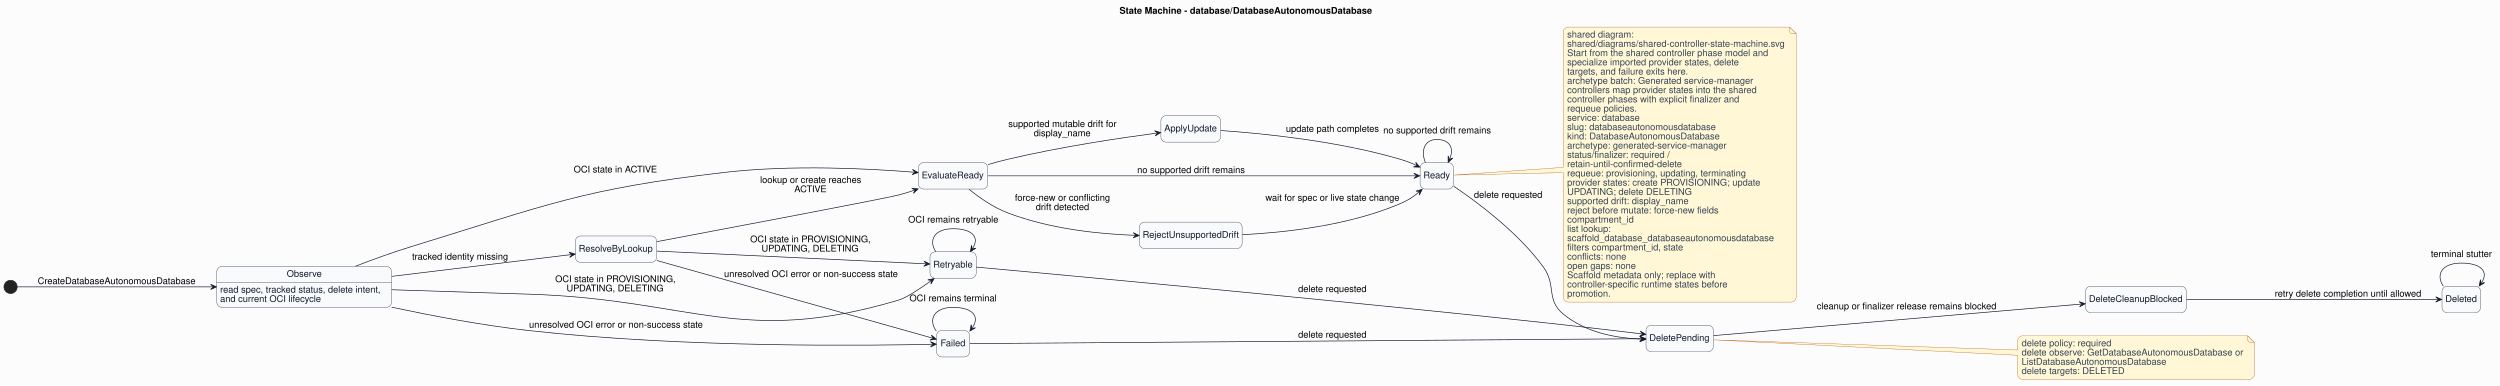
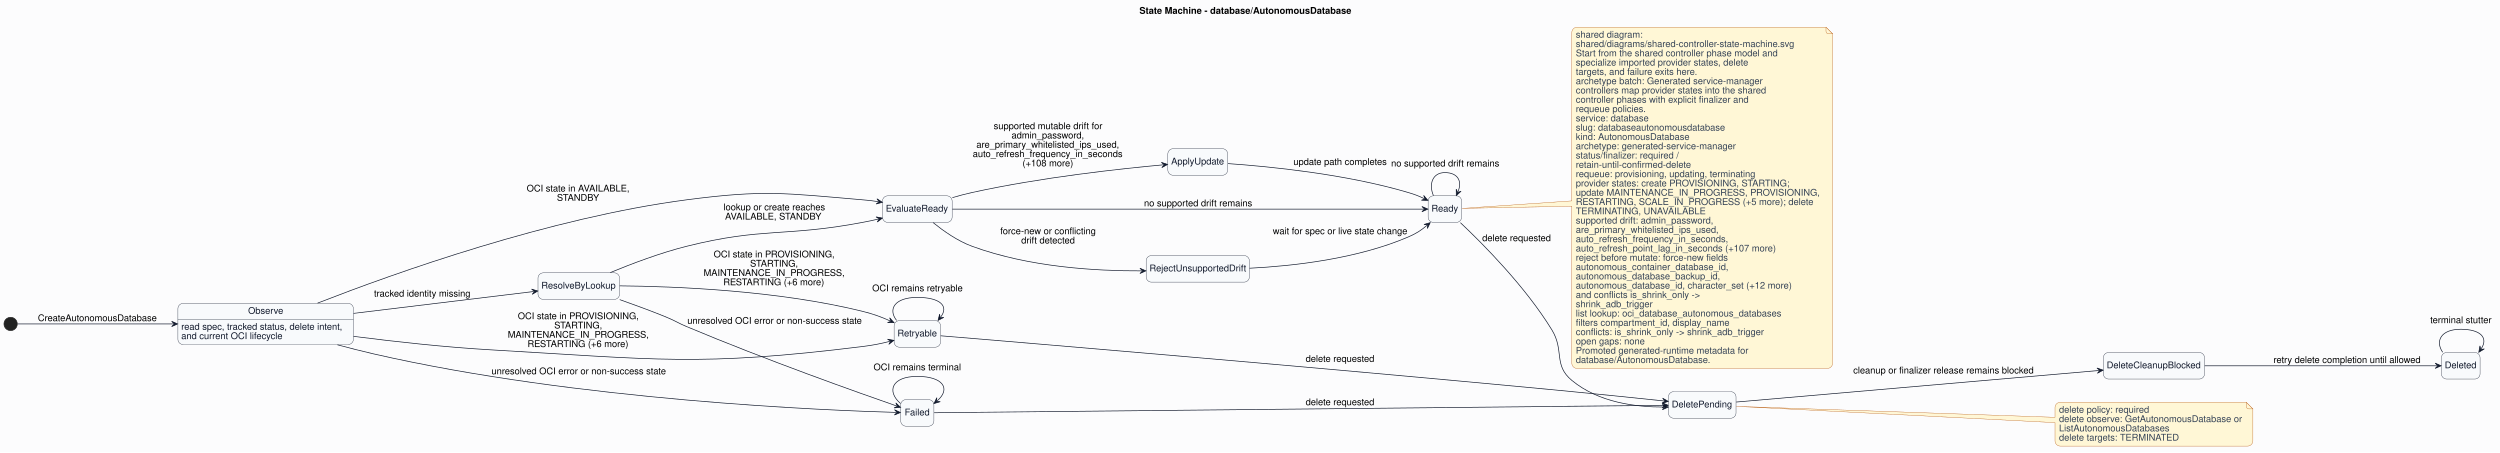
- <svg xmlns="http://www.w3.org/2000/svg" contentStyleType="text/css" data-diagram-type="STATE" height="583px" preserveAspectRatio="none" style="width:3782px;height:583px;background:#FCFCFD;" version="1.1" viewBox="0 0 3782 583" width="3782px" zoomAndPan="magnify">
+ <svg xmlns="http://www.w3.org/2000/svg" contentStyleType="text/css" data-diagram-type="STATE" height="681px" preserveAspectRatio="none" style="width:3766px;height:681px;background:#FCFCFD;" version="1.1" viewBox="0 0 3766 681" width="3766px" zoomAndPan="magnify">
  <defs />
  <g>
-     <rect fill="#FCFCFD" height="583" style="stroke:none;stroke-width:1;" width="3782" x="0" y="0" />
+     <rect fill="#FCFCFD" height="681" style="stroke:none;stroke-width:1;" width="3766" x="0" y="0" />
    <g class="title" data-source-line="10">
-       <text fill="#000000" font-family="Helvetica" font-size="14" font-weight="bold" lengthAdjust="spacing" textLength="381.992" x="1693.487" y="20.78">State Machine - database/DatabaseAutonomousDatabase</text>
-     </g>
-     <g>
-       <rect fill="#F8FAFC" height="62" rx="8" ry="8" style="stroke:#0F172A;stroke-width:0.5;" width="264.364" x="328" y="403" />
-       <line style="stroke:#0F172A;stroke-width:0.5;" x1="328" x2="592.364" y1="427" y2="427" />
-       <text fill="#0F172A" font-family="Helvetica" font-size="14" lengthAdjust="spacing" textLength="52.91" x="433.727" y="418.78">Observe</text>
-       <text fill="#0F172A" font-family="Helvetica" font-size="14" lengthAdjust="spacing" textLength="244.364" x="333" y="442.78">read spec, tracked status, delete intent,</text>
-       <text fill="#0F172A" font-family="Helvetica" font-size="14" lengthAdjust="spacing" textLength="153.282" x="333" y="456.78">and current OCI lifecycle</text>
-     </g>
-     <rect fill="#F8FAFC" height="40" rx="8" ry="8" style="stroke:#0F172A;stroke-width:0.5;" width="104.951" x="1389.36" y="246" />
-     <text fill="#0F172A" font-family="Helvetica" font-size="14" lengthAdjust="spacing" textLength="94.951" x="1394.36" y="269.78">EvaluateReady</text>
-     <rect fill="#F8FAFC" height="40" rx="8" ry="8" style="stroke:#0F172A;stroke-width:0.5;" width="50.469" x="2148.32" y="246" />
-     <text fill="#0F172A" font-family="Helvetica" font-size="14" lengthAdjust="spacing" textLength="40.469" x="2153.32" y="269.78">Ready</text>
-     <rect fill="#F8FAFC" height="40" rx="8" ry="8" style="stroke:#0F172A;stroke-width:0.5;" width="69.917" x="1406.88" y="381" />
-     <text fill="#0F172A" font-family="Helvetica" font-size="14" lengthAdjust="spacing" textLength="59.917" x="1411.88" y="404.78">Retryable</text>
-     <rect fill="#F8FAFC" height="40" rx="8" ry="8" style="stroke:#0F172A;stroke-width:0.5;" width="50" x="1416.84" y="500" />
-     <text fill="#0F172A" font-family="Helvetica" font-size="14" lengthAdjust="spacing" textLength="38.131" x="1422.775" y="523.78">Failed</text>
-     <rect fill="#F8FAFC" height="40" rx="8" ry="8" style="stroke:#0F172A;stroke-width:0.5;" width="122.848" x="870.44" y="357" />
-     <text fill="#0F172A" font-family="Helvetica" font-size="14" lengthAdjust="spacing" textLength="112.848" x="875.44" y="380.78">ResolveByLookup</text>
-     <rect fill="#F8FAFC" height="40" rx="8" ry="8" style="stroke:#0F172A;stroke-width:0.5;" width="155.51" x="1723.56" y="336" />
-     <text fill="#0F172A" font-family="Helvetica" font-size="14" lengthAdjust="spacing" textLength="145.51" x="1728.56" y="359.78">RejectUnsupportedDrift</text>
-     <rect fill="#F8FAFC" height="40" rx="8" ry="8" style="stroke:#0F172A;stroke-width:0.5;" width="90.165" x="1756.23" y="175" />
-     <text fill="#0F172A" font-family="Helvetica" font-size="14" lengthAdjust="spacing" textLength="80.165" x="1761.23" y="198.78">ApplyUpdate</text>
-     <rect fill="#F8FAFC" height="40" rx="8" ry="8" style="stroke:#0F172A;stroke-width:0.5;" width="101.848" x="2490.1" y="492" />
-     <text fill="#0F172A" font-family="Helvetica" font-size="14" lengthAdjust="spacing" textLength="91.848" x="2495.1" y="515.78">DeletePending</text>
-     <rect fill="#F8FAFC" height="40" rx="8" ry="8" style="stroke:#0F172A;stroke-width:0.5;" width="58.255" x="3694.26" y="433" />
-     <text fill="#0F172A" font-family="Helvetica" font-size="14" lengthAdjust="spacing" textLength="48.255" x="3699.26" y="456.78">Deleted</text>
-     <rect fill="#F8FAFC" height="40" rx="8" ry="8" style="stroke:#0F172A;stroke-width:0.5;" width="152.427" x="3155.05" y="433" />
-     <text fill="#0F172A" font-family="Helvetica" font-size="14" lengthAdjust="spacing" textLength="142.427" x="3160.05" y="456.78">DeleteCleanupBlocked</text>
-     <ellipse cx="16" cy="434" fill="#222222" rx="10" ry="10" style="stroke:#222222;stroke-width:1;" />
+       <text fill="#000000" font-family="Helvetica" font-size="14" font-weight="bold" lengthAdjust="spacing" textLength="319.737" x="1716.349" y="20.78">State Machine - database/AutonomousDatabase</text>
+     </g>
+     <g class="entity" data-qualified-name="observe" id="ent0002">
+       <rect fill="#F8FAFC" height="62" rx="8" ry="8" style="stroke:#0F172A;stroke-width:0.5;" width="264.364" x="268" y="457" />
+       <line style="stroke:#0F172A;stroke-width:0.5;" x1="268" x2="532.364" y1="481" y2="481" />
+       <text fill="#0F172A" font-family="Helvetica" font-size="14" lengthAdjust="spacing" textLength="52.91" x="373.727" y="472.78">Observe</text>
+       <text fill="#0F172A" font-family="Helvetica" font-size="14" lengthAdjust="spacing" textLength="244.364" x="273" y="496.78">read spec, tracked status, delete intent,</text>
+       <text fill="#0F172A" font-family="Helvetica" font-size="14" lengthAdjust="spacing" textLength="153.282" x="273" y="510.78">and current OCI lifecycle</text>
+     </g>
+     <rect fill="#F8FAFC" height="40" rx="8" ry="8" style="stroke:#0F172A;stroke-width:0.5;" width="104.951" x="1329.36" y="295" />
+     <text fill="#0F172A" font-family="Helvetica" font-size="14" lengthAdjust="spacing" textLength="94.951" x="1334.36" y="318.78">EvaluateReady</text>
+     <rect fill="#F8FAFC" height="40" rx="8" ry="8" style="stroke:#0F172A;stroke-width:0.5;" width="50.469" x="2151.32" y="295" />
+     <text fill="#0F172A" font-family="Helvetica" font-size="14" lengthAdjust="spacing" textLength="40.469" x="2156.32" y="318.78">Ready</text>
+     <rect fill="#F8FAFC" height="40" rx="8" ry="8" style="stroke:#0F172A;stroke-width:0.5;" width="69.917" x="1346.88" y="483" />
+     <text fill="#0F172A" font-family="Helvetica" font-size="14" lengthAdjust="spacing" textLength="59.917" x="1351.88" y="506.78">Retryable</text>
+     <rect fill="#F8FAFC" height="40" rx="8" ry="8" style="stroke:#0F172A;stroke-width:0.5;" width="50" x="1356.84" y="602" />
+     <text fill="#0F172A" font-family="Helvetica" font-size="14" lengthAdjust="spacing" textLength="38.131" x="1362.775" y="625.78">Failed</text>
+     <rect fill="#F8FAFC" height="40" rx="8" ry="8" style="stroke:#0F172A;stroke-width:0.5;" width="122.848" x="810.44" y="411" />
+     <text fill="#0F172A" font-family="Helvetica" font-size="14" lengthAdjust="spacing" textLength="112.848" x="815.44" y="434.78">ResolveByLookup</text>
+     <rect fill="#F8FAFC" height="40" rx="8" ry="8" style="stroke:#0F172A;stroke-width:0.5;" width="155.51" x="1726.56" y="385" />
+     <text fill="#0F172A" font-family="Helvetica" font-size="14" lengthAdjust="spacing" textLength="145.51" x="1731.56" y="408.78">RejectUnsupportedDrift</text>
+     <rect fill="#F8FAFC" height="40" rx="8" ry="8" style="stroke:#0F172A;stroke-width:0.5;" width="90.165" x="1759.23" y="224" />
+     <text fill="#0F172A" font-family="Helvetica" font-size="14" lengthAdjust="spacing" textLength="80.165" x="1764.23" y="247.78">ApplyUpdate</text>
+     <rect fill="#F8FAFC" height="40" rx="8" ry="8" style="stroke:#0F172A;stroke-width:0.5;" width="101.848" x="2513.3" y="590" />
+     <text fill="#0F172A" font-family="Helvetica" font-size="14" lengthAdjust="spacing" textLength="91.848" x="2518.3" y="613.78">DeletePending</text>
+     <rect fill="#F8FAFC" height="40" rx="8" ry="8" style="stroke:#0F172A;stroke-width:0.5;" width="58.255" x="3677.73" y="531" />
+     <text fill="#0F172A" font-family="Helvetica" font-size="14" lengthAdjust="spacing" textLength="48.255" x="3682.73" y="554.78">Deleted</text>
+     <rect fill="#F8FAFC" height="40" rx="8" ry="8" style="stroke:#0F172A;stroke-width:0.5;" width="152.427" x="3168.48" y="531" />
+     <text fill="#0F172A" font-family="Helvetica" font-size="14" lengthAdjust="spacing" textLength="142.427" x="3173.48" y="554.78">DeleteCleanupBlocked</text>
+     <g class="start_entity" data-qualified-name=".start." data-source-line="32" id="ent0002">
+       <ellipse cx="16" cy="488" fill="#222222" rx="10" ry="10" style="stroke:#222222;stroke-width:1;" />
+     </g>
    <g class="entity" data-qualified-name="GMN2" data-source-line="55" id="ent0003">
-       <path d="M2364.78,49 L2364.78,253.16 L2199.1,264.86 L2364.78,261.16 L2364.78,449 A8,8 0 0 0 2372.78,457 L2709.261,457 A8,8 0 0 0 2717.261,449 L2717.261,51 L2707.261,41 L2372.78,41 A8,8 0 0 0 2364.78,49" fill="#FFF7D6" style="stroke:#B45309;stroke-width:0.5;" />
-       <path d="M2707.261,41 L2707.261,47 A4,4 0 0 0 2711.261,51 L2717.261,51 L2707.261,41" fill="#FFF7D6" style="stroke:#B45309;stroke-width:0.5;" />
-       <text fill="#334155" font-family="Helvetica" font-size="14" lengthAdjust="spacing" textLength="101.165" x="2370.78" y="56.78">shared diagram:</text>
-       <text fill="#334155" font-family="Helvetica" font-size="14" lengthAdjust="spacing" textLength="331.481" x="2370.78" y="70.78">shared/diagrams/shared-controller-state-machine.svg</text>
-       <text fill="#334155" font-family="Helvetica" font-size="14" lengthAdjust="spacing" textLength="304.274" x="2370.78" y="84.78">Start from the shared controller phase model and</text>
-       <text fill="#334155" font-family="Helvetica" font-size="14" lengthAdjust="spacing" textLength="261.468" x="2370.78" y="98.78">specialize imported provider states, delete</text>
-       <text fill="#334155" font-family="Helvetica" font-size="14" lengthAdjust="spacing" textLength="184.434" x="2370.78" y="112.78">targets, and failure exits here.</text>
-       <text fill="#334155" font-family="Helvetica" font-size="14" lengthAdjust="spacing" textLength="281.709" x="2370.78" y="126.78">archetype batch: Generated service-manager</text>
-       <text fill="#334155" font-family="Helvetica" font-size="14" lengthAdjust="spacing" textLength="287.923" x="2370.78" y="140.78">controllers map provider states into the shared</text>
-       <text fill="#334155" font-family="Helvetica" font-size="14" lengthAdjust="spacing" textLength="261.461" x="2370.78" y="154.78">controller phases with explicit finalizer and</text>
-       <text fill="#334155" font-family="Helvetica" font-size="14" lengthAdjust="spacing" textLength="105.848" x="2370.78" y="168.78">requeue policies.</text>
-       <text fill="#334155" font-family="Helvetica" font-size="14" lengthAdjust="spacing" textLength="109.731" x="2370.78" y="182.78">service: database</text>
-       <text fill="#334155" font-family="Helvetica" font-size="14" lengthAdjust="spacing" textLength="225.73" x="2370.78" y="196.78">slug: databaseautonomousdatabase</text>
-       <text fill="#334155" font-family="Helvetica" font-size="14" lengthAdjust="spacing" textLength="231.93" x="2370.78" y="210.78">kind: DatabaseAutonomousDatabase</text>
-       <text fill="#334155" font-family="Helvetica" font-size="14" lengthAdjust="spacing" textLength="241.24" x="2370.78" y="224.78">archetype: generated-service-manager</text>
-       <text fill="#334155" font-family="Helvetica" font-size="14" lengthAdjust="spacing" textLength="156.406" x="2370.78" y="238.78">status/finalizer: required /</text>
-       <text fill="#334155" font-family="Helvetica" font-size="14" lengthAdjust="spacing" textLength="174.303" x="2370.78" y="252.78">retain-until-confirmed-delete</text>
-       <text fill="#334155" font-family="Helvetica" font-size="14" lengthAdjust="spacing" textLength="272.398" x="2370.78" y="266.78">requeue: provisioning, updating, terminating</text>
-       <text fill="#334155" font-family="Helvetica" font-size="14" lengthAdjust="spacing" textLength="295.682" x="2370.78" y="280.78">provider states: create PROVISIONING; update</text>
-       <text fill="#334155" font-family="Helvetica" font-size="14" lengthAdjust="spacing" textLength="192.165" x="2370.78" y="294.78">UPDATING; delete DELETING</text>
-       <text fill="#334155" font-family="Helvetica" font-size="14" lengthAdjust="spacing" textLength="183.661" x="2370.78" y="308.78">supported drift: display_name</text>
-       <text fill="#334155" font-family="Helvetica" font-size="14" lengthAdjust="spacing" textLength="230.33" x="2370.78" y="322.78">reject before mutate: force-new fields</text>
-       <text fill="#334155" font-family="Helvetica" font-size="14" lengthAdjust="spacing" textLength="100.379" x="2370.78" y="336.78">compartment_id</text>
-       <text fill="#334155" font-family="Helvetica" font-size="14" lengthAdjust="spacing" textLength="66.144" x="2370.78" y="350.78">list lookup:</text>
-       <text fill="#334155" font-family="Helvetica" font-size="14" lengthAdjust="spacing" textLength="313.694" x="2370.78" y="364.78">scaffold_database_databaseautonomousdatabase</text>
-       <text fill="#334155" font-family="Helvetica" font-size="14" lengthAdjust="spacing" textLength="175.848" x="2370.78" y="378.78">filters compartment_id, state</text>
-       <text fill="#334155" font-family="Helvetica" font-size="14" lengthAdjust="spacing" textLength="89.496" x="2370.78" y="392.78">conflicts: none</text>
-       <text fill="#334155" font-family="Helvetica" font-size="14" lengthAdjust="spacing" textLength="104.316" x="2370.78" y="406.78">open gaps: none</text>
-       <text fill="#334155" font-family="Helvetica" font-size="14" lengthAdjust="spacing" textLength="224.902" x="2370.78" y="420.78">Scaffold metadata only; replace with</text>
-       <text fill="#334155" font-family="Helvetica" font-size="14" lengthAdjust="spacing" textLength="244.323" x="2370.78" y="434.78">controller-specific runtime states before</text>
-       <text fill="#334155" font-family="Helvetica" font-size="14" lengthAdjust="spacing" textLength="66.144" x="2370.78" y="448.78">promotion.</text>
-     </g>
-     <g class="entity" data-qualified-name="GMN5" data-source-line="86" id="ent0006">
-       <path d="M3052.27,516 L3052.27,529.48 L2592.35,514.12 L3052.27,537.48 L3052.27,566 A8,8 0 0 0 3060.27,574 L3402.261,574 A8,8 0 0 0 3410.261,566 L3410.261,518 L3400.261,508 L3060.27,508 A8,8 0 0 0 3052.27,516" fill="#FFF7D6" style="stroke:#B45309;stroke-width:0.5;" />
-       <path d="M3400.261,508 L3400.261,514 A4,4 0 0 0 3404.261,518 L3410.261,518 L3400.261,508" fill="#FFF7D6" style="stroke:#B45309;stroke-width:0.5;" />
-       <text fill="#334155" font-family="Helvetica" font-size="14" lengthAdjust="spacing" textLength="136.972" x="3058.27" y="523.78">delete policy: required</text>
-       <text fill="#334155" font-family="Helvetica" font-size="14" lengthAdjust="spacing" textLength="336.991" x="3058.27" y="537.78">delete observe: GetDatabaseAutonomousDatabase or</text>
-       <text fill="#334155" font-family="Helvetica" font-size="14" lengthAdjust="spacing" textLength="220.254" x="3058.27" y="551.78">ListDatabaseAutonomousDatabase</text>
-       <text fill="#334155" font-family="Helvetica" font-size="14" lengthAdjust="spacing" textLength="157.185" x="3058.27" y="565.78">delete targets: DELETED</text>
+       <path d="M2367.78,49 L2367.78,302.62 L2202.26,313.91 L2367.78,310.62 L2367.78,547 A8,8 0 0 0 2375.78,555 L2752.662,555 A8,8 0 0 0 2760.662,547 L2760.662,51 L2750.662,41 L2375.78,41 A8,8 0 0 0 2367.78,49" fill="#FFF7D6" style="stroke:#B45309;stroke-width:0.5;" />
+       <path d="M2750.662,41 L2750.662,47 A4,4 0 0 0 2754.662,51 L2760.662,51 L2750.662,41" fill="#FFF7D6" style="stroke:#B45309;stroke-width:0.5;" />
+       <text fill="#334155" font-family="Helvetica" font-size="14" lengthAdjust="spacing" textLength="101.165" x="2373.78" y="56.78">shared diagram:</text>
+       <text fill="#334155" font-family="Helvetica" font-size="14" lengthAdjust="spacing" textLength="331.481" x="2373.78" y="70.78">shared/diagrams/shared-controller-state-machine.svg</text>
+       <text fill="#334155" font-family="Helvetica" font-size="14" lengthAdjust="spacing" textLength="304.274" x="2373.78" y="84.78">Start from the shared controller phase model and</text>
+       <text fill="#334155" font-family="Helvetica" font-size="14" lengthAdjust="spacing" textLength="261.468" x="2373.78" y="98.78">specialize imported provider states, delete</text>
+       <text fill="#334155" font-family="Helvetica" font-size="14" lengthAdjust="spacing" textLength="184.434" x="2373.78" y="112.78">targets, and failure exits here.</text>
+       <text fill="#334155" font-family="Helvetica" font-size="14" lengthAdjust="spacing" textLength="281.709" x="2373.78" y="126.78">archetype batch: Generated service-manager</text>
+       <text fill="#334155" font-family="Helvetica" font-size="14" lengthAdjust="spacing" textLength="287.923" x="2373.78" y="140.78">controllers map provider states into the shared</text>
+       <text fill="#334155" font-family="Helvetica" font-size="14" lengthAdjust="spacing" textLength="261.461" x="2373.78" y="154.78">controller phases with explicit finalizer and</text>
+       <text fill="#334155" font-family="Helvetica" font-size="14" lengthAdjust="spacing" textLength="105.848" x="2373.78" y="168.78">requeue policies.</text>
+       <text fill="#334155" font-family="Helvetica" font-size="14" lengthAdjust="spacing" textLength="109.731" x="2373.78" y="182.78">service: database</text>
+       <text fill="#334155" font-family="Helvetica" font-size="14" lengthAdjust="spacing" textLength="225.73" x="2373.78" y="196.78">slug: databaseautonomousdatabase</text>
+       <text fill="#334155" font-family="Helvetica" font-size="14" lengthAdjust="spacing" textLength="171.999" x="2373.78" y="210.78">kind: AutonomousDatabase</text>
+       <text fill="#334155" font-family="Helvetica" font-size="14" lengthAdjust="spacing" textLength="241.24" x="2373.78" y="224.78">archetype: generated-service-manager</text>
+       <text fill="#334155" font-family="Helvetica" font-size="14" lengthAdjust="spacing" textLength="156.406" x="2373.78" y="238.78">status/finalizer: required /</text>
+       <text fill="#334155" font-family="Helvetica" font-size="14" lengthAdjust="spacing" textLength="174.303" x="2373.78" y="252.78">retain-until-confirmed-delete</text>
+       <text fill="#334155" font-family="Helvetica" font-size="14" lengthAdjust="spacing" textLength="272.398" x="2373.78" y="266.78">requeue: provisioning, updating, terminating</text>
+       <text fill="#334155" font-family="Helvetica" font-size="14" lengthAdjust="spacing" textLength="327.53" x="2373.78" y="280.78">provider states: create PROVISIONING, STARTING;</text>
+       <text fill="#334155" font-family="Helvetica" font-size="14" lengthAdjust="spacing" textLength="371.882" x="2373.78" y="294.78">update MAINTENANCE_IN_PROGRESS, PROVISIONING,</text>
+       <text fill="#334155" font-family="Helvetica" font-size="14" lengthAdjust="spacing" textLength="363.727" x="2373.78" y="308.78">RESTARTING, SCALE_IN_PROGRESS (+5 more); delete</text>
+       <text fill="#334155" font-family="Helvetica" font-size="14" lengthAdjust="spacing" textLength="199.931" x="2373.78" y="322.78">TERMINATING, UNAVAILABLE</text>
+       <text fill="#334155" font-family="Helvetica" font-size="14" lengthAdjust="spacing" textLength="206.999" x="2373.78" y="336.78">supported drift: admin_password,</text>
+       <text fill="#334155" font-family="Helvetica" font-size="14" lengthAdjust="spacing" textLength="215.558" x="2373.78" y="350.78">are_primary_whitelisted_ips_used,</text>
+       <text fill="#334155" font-family="Helvetica" font-size="14" lengthAdjust="spacing" textLength="230.378" x="2373.78" y="364.78">auto_refresh_frequency_in_seconds,</text>
+       <text fill="#334155" font-family="Helvetica" font-size="14" lengthAdjust="spacing" textLength="302.367" x="2373.78" y="378.78">auto_refresh_point_lag_in_seconds (+107 more)</text>
+       <text fill="#334155" font-family="Helvetica" font-size="14" lengthAdjust="spacing" textLength="230.33" x="2373.78" y="392.78">reject before mutate: force-new fields</text>
+       <text fill="#334155" font-family="Helvetica" font-size="14" lengthAdjust="spacing" textLength="230.398" x="2373.78" y="406.78">autonomous_container_database_id,</text>
+       <text fill="#334155" font-family="Helvetica" font-size="14" lengthAdjust="spacing" textLength="217.95" x="2373.78" y="420.78">autonomous_database_backup_id,</text>
+       <text fill="#334155" font-family="Helvetica" font-size="14" lengthAdjust="spacing" textLength="326.478" x="2373.78" y="434.78">autonomous_database_id, character_set (+12 more)</text>
+       <text fill="#334155" font-family="Helvetica" font-size="14" lengthAdjust="spacing" textLength="187.148" x="2373.78" y="448.78">and conflicts is_shrink_only -&gt;</text>
+       <text fill="#334155" font-family="Helvetica" font-size="14" lengthAdjust="spacing" textLength="115.958" x="2373.78" y="462.78">shrink_adb_trigger</text>
+       <text fill="#334155" font-family="Helvetica" font-size="14" lengthAdjust="spacing" textLength="310.557" x="2373.78" y="476.78">list lookup: oci_database_autonomous_databases</text>
+       <text fill="#334155" font-family="Helvetica" font-size="14" lengthAdjust="spacing" textLength="231.882" x="2373.78" y="490.78">filters compartment_id, display_name</text>
+       <text fill="#334155" font-family="Helvetica" font-size="14" lengthAdjust="spacing" textLength="283.637" x="2373.78" y="504.78">conflicts: is_shrink_only -&gt; shrink_adb_trigger</text>
+       <text fill="#334155" font-family="Helvetica" font-size="14" lengthAdjust="spacing" textLength="104.316" x="2373.78" y="518.78">open gaps: none</text>
+       <text fill="#334155" font-family="Helvetica" font-size="14" lengthAdjust="spacing" textLength="261.475" x="2373.78" y="532.78">Promoted generated-runtime metadata for</text>
+       <text fill="#334155" font-family="Helvetica" font-size="14" lengthAdjust="spacing" textLength="203.923" x="2373.78" y="546.78">database/AutonomousDatabase.</text>
+     </g>
+     <g class="entity" data-qualified-name="GMN5" data-source-line="93" id="ent0006">
+       <path d="M3095.67,614 L3095.67,628.66 L2615.39,612.14 L3095.67,636.66 L3095.67,664 A8,8 0 0 0 3103.67,672 L3385.731,672 A8,8 0 0 0 3393.731,664 L3393.731,616 L3383.731,606 L3103.67,606 A8,8 0 0 0 3095.67,614" fill="#FFF7D6" style="stroke:#B45309;stroke-width:0.5;" />
+       <path d="M3383.731,606 L3383.731,612 A4,4 0 0 0 3387.731,616 L3393.731,616 L3383.731,606" fill="#FFF7D6" style="stroke:#B45309;stroke-width:0.5;" />
+       <text fill="#334155" font-family="Helvetica" font-size="14" lengthAdjust="spacing" textLength="136.972" x="3101.67" y="621.78">delete policy: required</text>
+       <text fill="#334155" font-family="Helvetica" font-size="14" lengthAdjust="spacing" textLength="277.06" x="3101.67" y="635.78">delete observe: GetAutonomousDatabase or</text>
+       <text fill="#334155" font-family="Helvetica" font-size="14" lengthAdjust="spacing" textLength="167.323" x="3101.67" y="649.78">ListAutonomousDatabases</text>
+       <text fill="#334155" font-family="Helvetica" font-size="14" lengthAdjust="spacing" textLength="183.613" x="3101.67" y="663.78">delete targets: TERMINATED</text>
    </g>
    <g class="link" data-entity-1="ent0002" data-entity-2="ent0002" data-link-type="dependency" data-source-line="32" id="lnk3">
-       <path d="M26.24,434 C64.62,434 208.8,434 321.59,434" fill="none" id="*start*-to-observe" style="stroke:#0F172A;stroke-width:1;" />
-       <polygon fill="#0F172A" points="327.59,434,318.59,430,322.59,434,318.59,438,327.59,434" style="stroke:#0F172A;stroke-width:1;" />
-       <text fill="#000000" font-family="Helvetica" font-size="14" lengthAdjust="spacing" textLength="240.488" x="57" y="429.78">CreateDatabaseAutonomousDatabase</text>
+       <path d="M26.45,488 C59.67,488 168.14,488 261.56,488" fill="none" id="*start*-to-observe" style="stroke:#0F172A;stroke-width:1;" />
+       <polygon fill="#0F172A" points="267.56,488,258.56,484,262.56,488,258.56,492,267.56,488" style="stroke:#0F172A;stroke-width:1;" />
+       <text fill="#000000" font-family="Helvetica" font-size="14" lengthAdjust="spacing" textLength="180.558" x="57" y="483.78">CreateAutonomousDatabase</text>
    </g>
    <g class="link" data-entity-1="ent0002" data-entity-2="ent0007" data-link-type="dependency" data-source-line="33" id="lnk4">
-       <path d="M592.64,418.05 C683.55,407.01 794.334,393.573 864.184,385.093" fill="none" id="observe-to-resolve_by_lookup" style="stroke:#0F172A;stroke-width:1;" />
-       <polygon fill="#0F172A" points="870.14,384.37,860.723,381.484,865.176,384.973,861.688,389.425,870.14,384.37" style="stroke:#0F172A;stroke-width:1;" />
-       <text fill="#000000" font-family="Helvetica" font-size="14" lengthAdjust="spacing" textLength="145.503" x="623.36" y="392.84">tracked identity missing</text>
+       <path d="M532.64,472.05 C623.55,461.01 734.334,447.573 804.184,439.093" fill="none" id="observe-to-resolve_by_lookup" style="stroke:#0F172A;stroke-width:1;" />
+       <polygon fill="#0F172A" points="810.14,438.37,800.723,435.484,805.176,438.973,801.688,443.425,810.14,438.37" style="stroke:#0F172A;stroke-width:1;" />
+       <text fill="#000000" font-family="Helvetica" font-size="14" lengthAdjust="spacing" textLength="145.503" x="563.36" y="446.84">tracked identity missing</text>
    </g>
    <g class="link" data-entity-1="ent0007" data-entity-2="ent0003" data-link-type="dependency" data-source-line="34" id="lnk5">
-       <path d="M993.57,365.58 C1107.1,344.19 1341.77,299.79 1359.36,295 C1369.07,292.36 1373.604,291.054 1383.384,287.704" fill="none" id="resolve_by_lookup-to-evaluate_ready" style="stroke:#0F172A;stroke-width:1;" />
-       <polygon fill="#0F172A" points="1389.06,285.76,1379.249,284.892,1384.33,287.38,1381.842,292.461,1389.06,285.76" style="stroke:#0F172A;stroke-width:1;" />
-       <text fill="#000000" font-family="Helvetica" font-size="14" lengthAdjust="spacing" textLength="154.089" x="1149.86" y="276.78">lookup or create reaches</text>
-       <text fill="#000000" font-family="Helvetica" font-size="14" lengthAdjust="spacing" textLength="50.565" x="1201.622" y="290.78">ACTIVE</text>
+       <path d="M919.34,410.61 C951.16,397.44 994.61,380.95 1034.36,371 C1149.66,342.13 1182.6,357.2 1299.36,335 C1309.09,333.15 1313.562,332.256 1323.462,329.906" fill="none" id="resolve_by_lookup-to-evaluate_ready" style="stroke:#0F172A;stroke-width:1;" />
+       <polygon fill="#0F172A" points="1329.3,328.52,1319.62,326.707,1324.435,329.675,1321.467,334.49,1329.3,328.52" style="stroke:#0F172A;stroke-width:1;" />
+       <text fill="#000000" font-family="Helvetica" font-size="14" lengthAdjust="spacing" textLength="154.089" x="1089.86" y="316.78">lookup or create reaches</text>
+       <text fill="#000000" font-family="Helvetica" font-size="14" lengthAdjust="spacing" textLength="149.393" x="1092.208" y="330.78">AVAILABLE, STANDBY</text>
    </g>
    <g class="link" data-entity-1="ent0007" data-entity-2="ent0005" data-link-type="dependency" data-source-line="35" id="lnk6">
-       <path d="M993.63,379.87 C1101.21,384.95 1315.807,395.097 1400.597,399.097" fill="none" id="resolve_by_lookup-to-retryable" style="stroke:#0F172A;stroke-width:1;" />
-       <polygon fill="#0F172A" points="1406.59,399.38,1397.789,394.96,1401.596,399.144,1397.411,402.951,1406.59,399.38" style="stroke:#0F172A;stroke-width:1;" />
-       <text fill="#000000" font-family="Helvetica" font-size="14" lengthAdjust="spacing" textLength="184.379" x="1134.86" y="366.54">OCI state in PROVISIONING,</text>
-       <text fill="#000000" font-family="Helvetica" font-size="14" lengthAdjust="spacing" textLength="150.131" x="1151.984" y="380.54">UPDATING, DELETING</text>
+       <path d="M933.5,430.61 C1017.08,431.38 1171.8,437.5 1299.36,469 C1315.44,472.97 1326.972,477.192 1341.272,483.582" fill="none" id="resolve_by_lookup-to-retryable" style="stroke:#0F172A;stroke-width:1;" />
+       <polygon fill="#0F172A" points="1346.75,486.03,1340.165,478.706,1342.185,483.99,1336.901,486.01,1346.75,486.03" style="stroke:#0F172A;stroke-width:1;" />
+       <text fill="#000000" font-family="Helvetica" font-size="14" lengthAdjust="spacing" textLength="184.379" x="1075.025" y="387.7">OCI state in PROVISIONING,</text>
+       <text fill="#000000" font-family="Helvetica" font-size="14" lengthAdjust="spacing" textLength="74.669" x="1129.88" y="401.7">STARTING,</text>
+       <text fill="#000000" font-family="Helvetica" font-size="14" lengthAdjust="spacing" textLength="214.71" x="1059.86" y="415.7">MAINTENANCE_IN_PROGRESS,</text>
+       <text fill="#000000" font-family="Helvetica" font-size="14" lengthAdjust="spacing" textLength="155.19" x="1089.62" y="429.7">RESTARTING (+6 more)</text>
    </g>
    <g class="link" data-entity-1="ent0007" data-entity-2="ent0006" data-link-type="dependency" data-source-line="36" id="lnk7">
-       <path d="M993.63,394.11 C1105.69,425.65 1334.585,490.083 1410.675,511.513" fill="none" id="resolve_by_lookup-to-failed" style="stroke:#0F172A;stroke-width:1;" />
-       <polygon fill="#0F172A" points="1416.45,513.14,1408.871,506.85,1411.637,511.784,1406.703,514.55,1416.45,513.14" style="stroke:#0F172A;stroke-width:1;" />
-       <text fill="#000000" font-family="Helvetica" font-size="14" lengthAdjust="spacing" textLength="263.778" x="1095.36" y="419.03">unresolved OCI error or non-success state</text>
+       <path d="M933.54,451.36 C955.97,459.23 981.49,468.6 1004.36,478 C1017.97,483.59 1020.8,486.3 1034.36,492 C1153.71,542.15 1294.173,591.919 1350.973,611.679" fill="none" id="resolve_by_lookup-to-failed" style="stroke:#0F172A;stroke-width:1;" />
+       <polygon fill="#0F172A" points="1356.64,613.65,1349.454,606.915,1351.918,612.007,1346.825,614.471,1356.64,613.65" style="stroke:#0F172A;stroke-width:1;" />
+       <text fill="#000000" font-family="Helvetica" font-size="14" lengthAdjust="spacing" textLength="263.778" x="1035.36" y="487.78">unresolved OCI error or non-success state</text>
    </g>
    <g class="link" data-entity-1="ent0002" data-entity-2="ent0003" data-link-type="dependency" data-source-line="37" id="lnk8">
-       <path d="M537.96,402.64 C564.45,392.43 594.47,381.55 622.36,373 C828.5,309.82 880.22,286.06 1094.36,261 C1198.33,248.83 1315.05,255.034 1382.99,260.554" fill="none" id="observe-to-evaluate_ready" style="stroke:#0F172A;stroke-width:1;" />
-       <polygon fill="#0F172A" points="1388.97,261.04,1380.323,256.324,1383.986,260.635,1379.676,264.298,1388.97,261.04" style="stroke:#0F172A;stroke-width:1;" />
-       <text fill="#000000" font-family="Helvetica" font-size="14" lengthAdjust="spacing" textLength="128.372" x="867.86" y="260.95">OCI state in ACTIVE</text>
+       <path d="M478.44,456.58 C596.03,410.75 828.09,328.06 1034.36,301 C1151.14,285.68 1182.01,290.99 1299.36,301 C1309.09,301.83 1313.474,302.269 1323.364,303.839" fill="none" id="observe-to-evaluate_ready" style="stroke:#0F172A;stroke-width:1;" />
+       <polygon fill="#0F172A" points="1329.29,304.78,1321.028,299.418,1324.352,303.996,1319.774,307.32,1329.29,304.78" style="stroke:#0F172A;stroke-width:1;" />
+       <text fill="#000000" font-family="Helvetica" font-size="14" lengthAdjust="spacing" textLength="157.185" x="793.36" y="288.5">OCI state in AVAILABLE,</text>
+       <text fill="#000000" font-family="Helvetica" font-size="14" lengthAdjust="spacing" textLength="66.124" x="838.891" y="302.5">STANDBY</text>
    </g>
    <g class="link" data-entity-1="ent0002" data-entity-2="ent0005" data-link-type="dependency" data-source-line="38" id="lnk9">
-       <path d="M592.47,438.33 C655.11,440.38 731.11,442.85 799.36,445 C1048.16,452.84 1120.72,524.79 1359.36,454 C1370.77,450.62 1389.445,438.364 1408.305,424.914" fill="none" id="observe-to-retryable" style="stroke:#0F172A;stroke-width:1;" />
-       <polygon fill="#0F172A" points="1413.19,421.43,1403.54,423.399,1409.119,424.333,1408.185,429.912,1413.19,421.43" style="stroke:#0F172A;stroke-width:1;" />
-       <text fill="#000000" font-family="Helvetica" font-size="14" lengthAdjust="spacing" textLength="184.379" x="839.86" y="426.78">OCI state in PROVISIONING,</text>
-       <text fill="#000000" font-family="Helvetica" font-size="14" lengthAdjust="spacing" textLength="150.131" x="856.984" y="440.78">UPDATING, DELETING</text>
+       <path d="M532.57,506.7 C595.07,514.69 670.92,523.07 739.36,527 C987.85,541.28 1052.35,552.54 1299.36,522 C1315.08,520.06 1326.361,517.785 1340.822,514.145" fill="none" id="observe-to-retryable" style="stroke:#0F172A;stroke-width:1;" />
+       <polygon fill="#0F172A" points="1346.64,512.68,1336.936,510.998,1341.791,513.901,1338.889,518.756,1346.64,512.68" style="stroke:#0F172A;stroke-width:1;" />
+       <text fill="#000000" font-family="Helvetica" font-size="14" lengthAdjust="spacing" textLength="184.379" x="780.025" y="480.78">OCI state in PROVISIONING,</text>
+       <text fill="#000000" font-family="Helvetica" font-size="14" lengthAdjust="spacing" textLength="74.669" x="834.88" y="494.78">STARTING,</text>
+       <text fill="#000000" font-family="Helvetica" font-size="14" lengthAdjust="spacing" textLength="214.71" x="764.86" y="508.78">MAINTENANCE_IN_PROGRESS,</text>
+       <text fill="#000000" font-family="Helvetica" font-size="14" lengthAdjust="spacing" textLength="155.19" x="794.62" y="522.78">RESTARTING (+6 more)</text>
    </g>
    <g class="link" data-entity-1="ent0002" data-entity-2="ent0006" data-link-type="dependency" data-source-line="39" id="lnk10">
-       <path d="M592.52,464.76 C654.83,478.03 730.56,492.26 799.36,500 C1038.8,526.92 1325.452,522.769 1410.562,520.789" fill="none" id="observe-to-failed" style="stroke:#0F172A;stroke-width:1;" />
-       <polygon fill="#0F172A" points="1416.56,520.65,1407.469,516.86,1411.561,520.766,1407.656,524.858,1416.56,520.65" style="stroke:#0F172A;stroke-width:1;" />
-       <text fill="#000000" font-family="Helvetica" font-size="14" lengthAdjust="spacing" textLength="263.778" x="800.36" y="495.78">unresolved OCI error or non-success state</text>
+       <path d="M508.33,519.42 C526.3,524.25 544.81,528.97 562.36,533 C870.25,603.65 1250.522,618.483 1350.392,621.263" fill="none" id="observe-to-failed" style="stroke:#0F172A;stroke-width:1;" />
+       <polygon fill="#0F172A" points="1356.39,621.43,1347.505,617.181,1351.392,621.291,1347.282,625.178,1356.39,621.43" style="stroke:#0F172A;stroke-width:1;" />
+       <text fill="#000000" font-family="Helvetica" font-size="14" lengthAdjust="spacing" textLength="263.778" x="740.36" y="563.79">unresolved OCI error or non-success state</text>
    </g>
    <g class="link" data-entity-1="ent0003" data-entity-2="ent0008" data-link-type="dependency" data-source-line="40" id="lnk11">
-       <path d="M1466.06,286.48 C1481.49,298.89 1502.81,313.85 1524.32,322 C1588.53,346.35 1660.604,353.906 1717.304,356.026" fill="none" id="evaluate_ready-to-reject_unsupported_drift" style="stroke:#0F172A;stroke-width:1;" />
-       <polygon fill="#0F172A" points="1723.3,356.25,1714.456,351.916,1718.303,356.063,1714.157,359.911,1723.3,356.25" style="stroke:#0F172A;stroke-width:1;" />
-       <text fill="#000000" font-family="Helvetica" font-size="14" lengthAdjust="spacing" textLength="143.951" x="1535.32" y="303.78">force-new or conflicting</text>
-       <text fill="#000000" font-family="Helvetica" font-size="14" lengthAdjust="spacing" textLength="80.938" x="1566.827" y="317.78">drift detected</text>
+       <path d="M1405.66,335.36 C1421.09,347.89 1442.56,363.03 1464.32,371 C1550.13,402.43 1649.84,408.324 1720.17,408.044" fill="none" id="evaluate_ready-to-reject_unsupported_drift" style="stroke:#0F172A;stroke-width:1;" />
+       <polygon fill="#0F172A" points="1726.17,408.02,1717.154,404.056,1721.17,408.04,1717.186,412.056,1726.17,408.02" style="stroke:#0F172A;stroke-width:1;" />
+       <text fill="#000000" font-family="Helvetica" font-size="14" lengthAdjust="spacing" textLength="143.951" x="1506.82" y="352.78">force-new or conflicting</text>
+       <text fill="#000000" font-family="Helvetica" font-size="14" lengthAdjust="spacing" textLength="80.938" x="1538.327" y="366.78">drift detected</text>
    </g>
    <g class="link" data-entity-1="ent0008" data-entity-2="ent0004" data-link-type="dependency" data-source-line="41" id="lnk12">
-       <path d="M1879.32,355.06 C1945.2,351.77 2041.3,341 2118.32,308 C2130.36,302.84 2137.48,298.236 2146.92,290.246" fill="none" id="reject_unsupported_drift-to-ready" style="stroke:#0F172A;stroke-width:1;" />
-       <polygon fill="#0F172A" points="2151.5,286.37,2142.046,289.131,2147.684,289.6,2147.215,295.238,2151.5,286.37" style="stroke:#0F172A;stroke-width:1;" />
-       <text fill="#000000" font-family="Helvetica" font-size="14" lengthAdjust="spacing" textLength="203.882" x="1914.32" y="303.78">wait for spec or live state change</text>
+       <path d="M1882.32,404.06 C1948.2,400.77 2044.3,390 2121.32,357 C2133.36,351.84 2140.48,347.236 2149.92,339.246" fill="none" id="reject_unsupported_drift-to-ready" style="stroke:#0F172A;stroke-width:1;" />
+       <polygon fill="#0F172A" points="2154.5,335.37,2145.046,338.131,2150.684,338.6,2150.215,344.238,2154.5,335.37" style="stroke:#0F172A;stroke-width:1;" />
+       <text fill="#000000" font-family="Helvetica" font-size="14" lengthAdjust="spacing" textLength="203.882" x="1917.32" y="352.78">wait for spec or live state change</text>
    </g>
    <g class="link" data-entity-1="ent0003" data-entity-2="ent0009" data-link-type="dependency" data-source-line="42" id="lnk13">
-       <path d="M1494.72,248.96 C1504.49,246.07 1514.67,243.27 1524.32,241 C1605.17,221.95 1695.202,208.61 1750.032,201.33" fill="none" id="evaluate_ready-to-apply_update" style="stroke:#0F172A;stroke-width:1;" />
-       <polygon fill="#0F172A" points="1755.98,200.54,1746.532,197.759,1751.024,201.198,1747.585,205.69,1755.98,200.54" style="stroke:#0F172A;stroke-width:1;" />
-       <text fill="#000000" font-family="Helvetica" font-size="14" lengthAdjust="spacing" textLength="163.42" x="1525.32" y="192.09">supported mutable drift for</text>
-       <text fill="#000000" font-family="Helvetica" font-size="14" lengthAdjust="spacing" textLength="86.386" x="1563.837" y="206.09">display_name</text>
+       <path d="M1434.66,297.72 C1444.44,294.85 1454.63,292.13 1464.32,290 C1568.59,267.09 1687.585,254.216 1752.785,248.256" fill="none" id="evaluate_ready-to-apply_update" style="stroke:#0F172A;stroke-width:1;" />
+       <polygon fill="#0F172A" points="1758.76,247.71,1749.433,244.546,1753.781,248.165,1750.161,252.513,1758.76,247.71" style="stroke:#0F172A;stroke-width:1;" />
+       <text fill="#000000" font-family="Helvetica" font-size="14" lengthAdjust="spacing" textLength="163.42" x="1496.854" y="194.54">supported mutable drift for</text>
+       <text fill="#000000" font-family="Helvetica" font-size="14" lengthAdjust="spacing" textLength="109.724" x="1523.702" y="208.54">admin_password,</text>
+       <text fill="#000000" font-family="Helvetica" font-size="14" lengthAdjust="spacing" textLength="215.558" x="1470.785" y="222.54">are_primary_whitelisted_ips_used,</text>
+       <text fill="#000000" font-family="Helvetica" font-size="14" lengthAdjust="spacing" textLength="226.488" x="1465.32" y="236.54">auto_refresh_frequency_in_seconds</text>
+       <text fill="#000000" font-family="Helvetica" font-size="14" lengthAdjust="spacing" textLength="76.644" x="1540.242" y="250.54">(+108 more)</text>
    </g>
    <g class="link" data-entity-1="ent0009" data-entity-2="ent0004" data-link-type="dependency" data-source-line="43" id="lnk14">
-       <path d="M1846.88,197.45 C1908.86,201.76 2024.1,213.07 2118.32,241 C2128.36,243.98 2133.503,245.9 2142.613,250.28" fill="none" id="apply_update-to-ready" style="stroke:#0F172A;stroke-width:1;" />
-       <polygon fill="#0F172A" points="2148.02,252.88,2141.642,245.375,2143.514,250.714,2138.176,252.585,2148.02,252.88" style="stroke:#0F172A;stroke-width:1;" />
-       <text fill="#000000" font-family="Helvetica" font-size="14" lengthAdjust="spacing" textLength="141.654" x="1945.32" y="199.45">update path completes</text>
+       <path d="M1849.88,246.45 C1911.86,250.76 2027.1,262.07 2121.32,290 C2131.36,292.98 2136.503,294.9 2145.613,299.28" fill="none" id="apply_update-to-ready" style="stroke:#0F172A;stroke-width:1;" />
+       <polygon fill="#0F172A" points="2151.02,301.88,2144.642,294.375,2146.514,299.714,2141.176,301.585,2151.02,301.88" style="stroke:#0F172A;stroke-width:1;" />
+       <text fill="#000000" font-family="Helvetica" font-size="14" lengthAdjust="spacing" textLength="141.654" x="1948.32" y="248.45">update path completes</text>
    </g>
    <g class="link" data-entity-1="ent0003" data-entity-2="ent0004" data-link-type="dependency" data-source-line="44" id="lnk15">
-       <path d="M1494.73,266 C1639.46,266 2037.77,266 2141.86,266" fill="none" id="evaluate_ready-to-ready" style="stroke:#0F172A;stroke-width:1;" />
-       <polygon fill="#0F172A" points="2147.86,266,2138.86,262,2142.86,266,2138.86,270,2147.86,266" style="stroke:#0F172A;stroke-width:1;" />
-       <text fill="#000000" font-family="Helvetica" font-size="14" lengthAdjust="spacing" textLength="162.641" x="1720.32" y="261.78">no supported drift remains</text>
+       <path d="M1434.55,315 C1588.55,315 2034.38,315 2144.93,315" fill="none" id="evaluate_ready-to-ready" style="stroke:#0F172A;stroke-width:1;" />
+       <polygon fill="#0F172A" points="2150.93,315,2141.93,311,2145.93,315,2141.93,319,2150.93,315" style="stroke:#0F172A;stroke-width:1;" />
+       <text fill="#000000" font-family="Helvetica" font-size="14" lengthAdjust="spacing" textLength="162.641" x="1723.32" y="310.78">no supported drift remains</text>
    </g>
    <g class="link" data-entity-1="ent0004" data-entity-2="ent0004" data-link-type="dependency" data-source-line="45" id="lnk16">
-       <path d="M2156.35,245.69 C2149,228.73 2154.74,211 2173.55,211 C2192.36,211 2200.486,223.225 2193.136,240.185" fill="none" id="ready-to-ready" style="stroke:#0F172A;stroke-width:1;" />
-       <polygon fill="#0F172A" points="2190.75,245.69,2197.999,239.023,2192.738,241.102,2190.659,235.842,2190.75,245.69" style="stroke:#0F172A;stroke-width:1;" />
-       <text fill="#000000" font-family="Helvetica" font-size="14" lengthAdjust="spacing" textLength="162.641" x="2092.55" y="201.78">no supported drift remains</text>
+       <path d="M2159.35,294.69 C2152,277.73 2157.74,260 2176.55,260 C2195.36,260 2203.486,272.225 2196.136,289.185" fill="none" id="ready-to-ready" style="stroke:#0F172A;stroke-width:1;" />
+       <polygon fill="#0F172A" points="2193.75,294.69,2200.999,288.023,2195.738,290.102,2193.659,284.842,2193.75,294.69" style="stroke:#0F172A;stroke-width:1;" />
+       <text fill="#000000" font-family="Helvetica" font-size="14" lengthAdjust="spacing" textLength="162.641" x="2095.55" y="250.78">no supported drift remains</text>
    </g>
    <g class="link" data-entity-1="ent0005" data-entity-2="ent0005" data-link-type="dependency" data-source-line="46" id="lnk17">
-       <path d="M1415.63,380.69 C1404.42,363.73 1413.16,346 1441.84,346 C1470.52,346 1482.556,358.723 1471.356,375.683" fill="none" id="retryable-to-retryable" style="stroke:#0F172A;stroke-width:1;" />
-       <polygon fill="#0F172A" points="1468.05,380.69,1476.347,375.384,1470.805,376.518,1469.672,370.976,1468.05,380.69" style="stroke:#0F172A;stroke-width:1;" />
-       <text fill="#000000" font-family="Helvetica" font-size="14" lengthAdjust="spacing" textLength="136.931" x="1373.84" y="336.78">OCI remains retryable</text>
+       <path d="M1350.62,482.69 C1337.28,465.73 1347.69,448 1381.84,448 C1415.99,448 1430.109,461.014 1416.769,477.974" fill="none" id="retryable-to-retryable" style="stroke:#0F172A;stroke-width:1;" />
+       <polygon fill="#0F172A" points="1413.06,482.69,1421.768,478.089,1416.151,478.76,1415.48,473.143,1413.06,482.69" style="stroke:#0F172A;stroke-width:1;" />
+       <text fill="#000000" font-family="Helvetica" font-size="14" lengthAdjust="spacing" textLength="136.931" x="1313.84" y="438.78">OCI remains retryable</text>
    </g>
    <g class="link" data-entity-1="ent0006" data-entity-2="ent0006" data-link-type="dependency" data-source-line="47" id="lnk18">
-       <path d="M1416.41,500.83 C1404.04,483.53 1412.52,465 1441.84,465 C1471.16,465 1483.13,478.649 1470.76,495.949" fill="none" id="failed-to-failed" style="stroke:#0F172A;stroke-width:1;" />
-       <polygon fill="#0F172A" points="1467.27,500.83,1475.758,495.836,1470.178,496.763,1469.251,491.182,1467.27,500.83" style="stroke:#0F172A;stroke-width:1;" />
-       <text fill="#000000" font-family="Helvetica" font-size="14" lengthAdjust="spacing" textLength="132.255" x="1375.84" y="455.78">OCI remains terminal</text>
+       <path d="M1356.66,607.91 C1335.07,589.38 1343.47,567 1381.84,567 C1420.21,567 1433.163,585.472 1411.573,604.002" fill="none" id="failed-to-failed" style="stroke:#0F172A;stroke-width:1;" />
+       <polygon fill="#0F172A" points="1407.02,607.91,1416.455,605.084,1410.814,604.654,1411.244,599.013,1407.02,607.91" style="stroke:#0F172A;stroke-width:1;" />
+       <text fill="#000000" font-family="Helvetica" font-size="14" lengthAdjust="spacing" textLength="132.255" x="1315.84" y="557.78">OCI remains terminal</text>
    </g>
    <g class="link" data-entity-1="ent0004" data-entity-2="ent0010" data-link-type="dependency" data-source-line="48" id="lnk19">
-       <path d="M2199.1,281.72 C2233.51,304.84 2296.19,351.04 2334.78,404 C2354.96,431.68 2338.35,453.21 2364.78,475 C2399.69,503.78 2445.535,511.555 2483.775,513.115" fill="none" id="ready-to-delete_pending" style="stroke:#0F172A;stroke-width:1;" />
-       <polygon fill="#0F172A" points="2489.77,513.36,2480.941,508.997,2484.774,513.156,2480.614,516.99,2489.77,513.36" style="stroke:#0F172A;stroke-width:1;" />
-       <text fill="#000000" font-family="Helvetica" font-size="14" lengthAdjust="spacing" textLength="104.303" x="2229.78" y="299.34">delete requested</text>
+       <path d="M2199.95,335.45 C2233.68,367.22 2297.81,431.64 2337.78,497 C2356.73,527.98 2339.8,549.86 2367.78,573 C2408.37,606.56 2463.95,613.28 2507.12,613.21" fill="none" id="ready-to-delete_pending" style="stroke:#0F172A;stroke-width:1;" />
+       <polygon fill="#0F172A" points="2513.12,613.2,2504.113,609.215,2508.12,613.208,2504.126,617.215,2513.12,613.2" style="stroke:#0F172A;stroke-width:1;" />
+       <text fill="#000000" font-family="Helvetica" font-size="14" lengthAdjust="spacing" textLength="104.303" x="2232.78" y="363.28">delete requested</text>
    </g>
    <g class="link" data-entity-1="ent0005" data-entity-2="ent0010" data-link-type="dependency" data-source-line="49" id="lnk20">
-       <path d="M1476.89,404.08 C1595.37,414.87 2000.63,452.17 2334.78,488 C2387.75,493.68 2442.373,500.132 2483.913,505.142" fill="none" id="retryable-to-delete_pending" style="stroke:#0F172A;stroke-width:1;" />
-       <polygon fill="#0F172A" points="2489.87,505.86,2481.414,500.811,2484.906,505.261,2480.456,508.754,2489.87,505.86" style="stroke:#0F172A;stroke-width:1;" />
-       <text fill="#000000" font-family="Helvetica" font-size="14" lengthAdjust="spacing" textLength="104.303" x="1963.82" y="441.76">delete requested</text>
+       <path d="M1417.11,505.84 C1541.09,516.15 1977.84,552.81 2337.78,587 C2398.1,592.73 2461.463,599.264 2507.133,604.054" fill="none" id="retryable-to-delete_pending" style="stroke:#0F172A;stroke-width:1;" />
+       <polygon fill="#0F172A" points="2513.1,604.68,2504.566,599.763,2508.127,604.158,2503.732,607.719,2513.1,604.68" style="stroke:#0F172A;stroke-width:1;" />
+       <text fill="#000000" font-family="Helvetica" font-size="14" lengthAdjust="spacing" textLength="104.303" x="1966.82" y="545.12">delete requested</text>
    </g>
    <g class="link" data-entity-1="ent0006" data-entity-2="ent0010" data-link-type="dependency" data-source-line="50" id="lnk21">
-       <path d="M1467.29,519.82 C1606.18,518.81 2290.3,513.824 2483.62,512.414" fill="none" id="failed-to-delete_pending" style="stroke:#0F172A;stroke-width:1;" />
-       <polygon fill="#0F172A" points="2489.62,512.37,2480.591,508.436,2484.62,512.407,2480.649,516.436,2489.62,512.37" style="stroke:#0F172A;stroke-width:1;" />
-       <text fill="#000000" font-family="Helvetica" font-size="14" lengthAdjust="spacing" textLength="104.303" x="1963.82" y="510.86">delete requested</text>
+       <path d="M1407.22,621.75 C1552.96,620.27 2303.42,612.641 2506.82,610.571" fill="none" id="failed-to-delete_pending" style="stroke:#0F172A;stroke-width:1;" />
+       <polygon fill="#0F172A" points="2512.82,610.51,2503.78,606.602,2507.82,610.561,2503.861,614.601,2512.82,610.51" style="stroke:#0F172A;stroke-width:1;" />
+       <text fill="#000000" font-family="Helvetica" font-size="14" lengthAdjust="spacing" textLength="104.303" x="1966.82" y="610.41">delete requested</text>
    </g>
    <g class="link" data-entity-1="ent0010" data-entity-2="ent0012" data-link-type="dependency" data-source-line="51" id="lnk22">
-       <path d="M2592.35,507.69 C2711.81,497.44 3007.032,472.132 3148.582,460.002" fill="none" id="delete_pending-to-delete_cleanup_blocked" style="stroke:#0F172A;stroke-width:1;" />
-       <polygon fill="#0F172A" points="3154.56,459.49,3145.251,456.273,3149.578,459.917,3145.934,464.244,3154.56,459.49" style="stroke:#0F172A;stroke-width:1;" />
-       <text fill="#000000" font-family="Helvetica" font-size="14" lengthAdjust="spacing" textLength="273.144" x="2748.27" y="467.86">cleanup or finalizer release remains blocked</text>
+       <path d="M2615.39,605.64 C2733.26,595.39 3022.463,570.24 3162.163,558.09" fill="none" id="delete_pending-to-delete_cleanup_blocked" style="stroke:#0F172A;stroke-width:1;" />
+       <polygon fill="#0F172A" points="3168.14,557.57,3158.827,554.365,3163.159,558.003,3159.52,562.335,3168.14,557.57" style="stroke:#0F172A;stroke-width:1;" />
+       <text fill="#000000" font-family="Helvetica" font-size="14" lengthAdjust="spacing" textLength="273.144" x="2791.67" y="562.6">cleanup or finalizer release remains blocked</text>
    </g>
    <g class="link" data-entity-1="ent0012" data-entity-2="ent0011" data-link-type="dependency" data-source-line="52" id="lnk23">
-       <path d="M3307.77,453 C3418.4,453 3613.46,453 3687.77,453" fill="none" id="delete_cleanup_blocked-to-deleted" style="stroke:#0F172A;stroke-width:1;" />
-       <polygon fill="#0F172A" points="3693.77,453,3684.77,449,3688.77,453,3684.77,457,3693.77,453" style="stroke:#0F172A;stroke-width:1;" />
-       <text fill="#000000" font-family="Helvetica" font-size="14" lengthAdjust="spacing" textLength="222.565" x="3441.26" y="448.78">retry delete completion until allowed</text>
+       <path d="M3321.17,551 C3425.07,551 3601.26,551 3671.31,551" fill="none" id="delete_cleanup_blocked-to-deleted" style="stroke:#0F172A;stroke-width:1;" />
+       <polygon fill="#0F172A" points="3677.31,551,3668.31,547,3672.31,551,3668.31,555,3677.31,551" style="stroke:#0F172A;stroke-width:1;" />
+       <text fill="#000000" font-family="Helvetica" font-size="14" lengthAdjust="spacing" textLength="222.565" x="3424.73" y="546.78">retry delete completion until allowed</text>
    </g>
    <g class="link" data-entity-1="ent0011" data-entity-2="ent0011" data-link-type="dependency" data-source-line="53" id="lnk24">
-       <path d="M3696.19,432.69 C3684.57,415.73 3693.64,398 3723.38,398 C3753.13,398 3765.581,410.78 3753.961,427.74" fill="none" id="deleted-to-deleted" style="stroke:#0F172A;stroke-width:1;" />
-       <polygon fill="#0F172A" points="3750.57,432.69,3758.957,427.526,3753.396,428.565,3752.357,423.005,3750.57,432.69" style="stroke:#0F172A;stroke-width:1;" />
-       <text fill="#000000" font-family="Helvetica" font-size="14" lengthAdjust="spacing" textLength="92.586" x="3677.38" y="388.78">terminal stutter</text>
+       <path d="M3679.66,530.69 C3668.04,513.73 3677.11,496 3706.85,496 C3736.6,496 3749.051,508.78 3737.431,525.74" fill="none" id="deleted-to-deleted" style="stroke:#0F172A;stroke-width:1;" />
+       <polygon fill="#0F172A" points="3734.04,530.69,3742.427,525.526,3736.866,526.565,3735.827,521.005,3734.04,530.69" style="stroke:#0F172A;stroke-width:1;" />
+       <text fill="#000000" font-family="Helvetica" font-size="14" lengthAdjust="spacing" textLength="92.586" x="3660.85" y="486.78">terminal stutter</text>
    </g>
  </g>
</svg>
